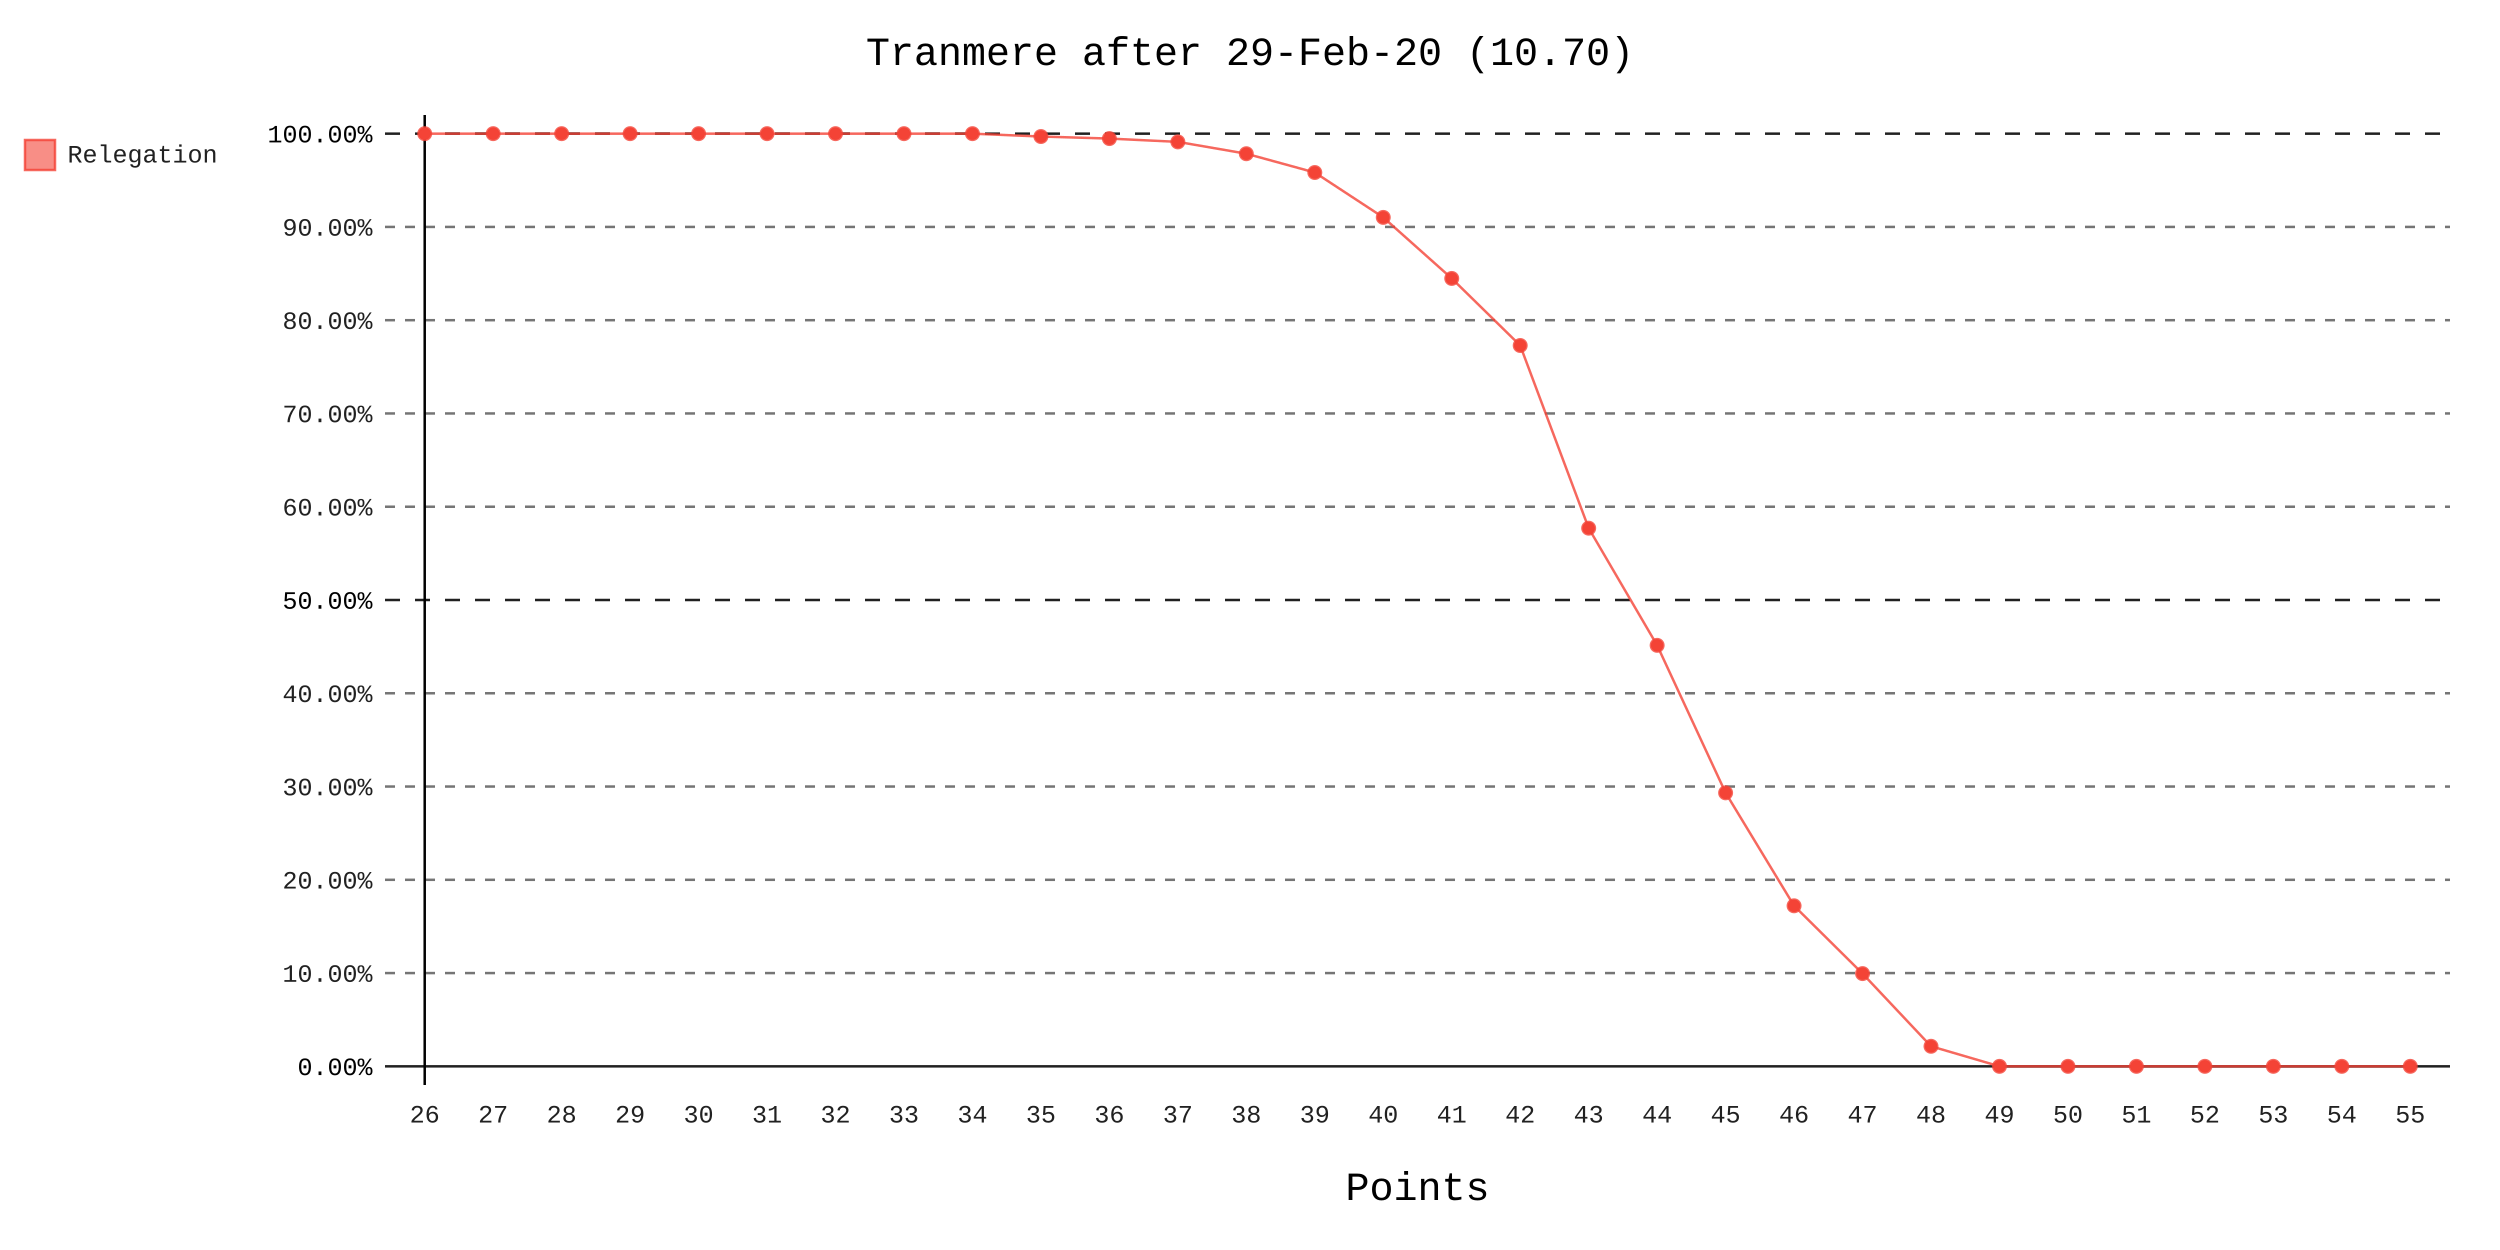
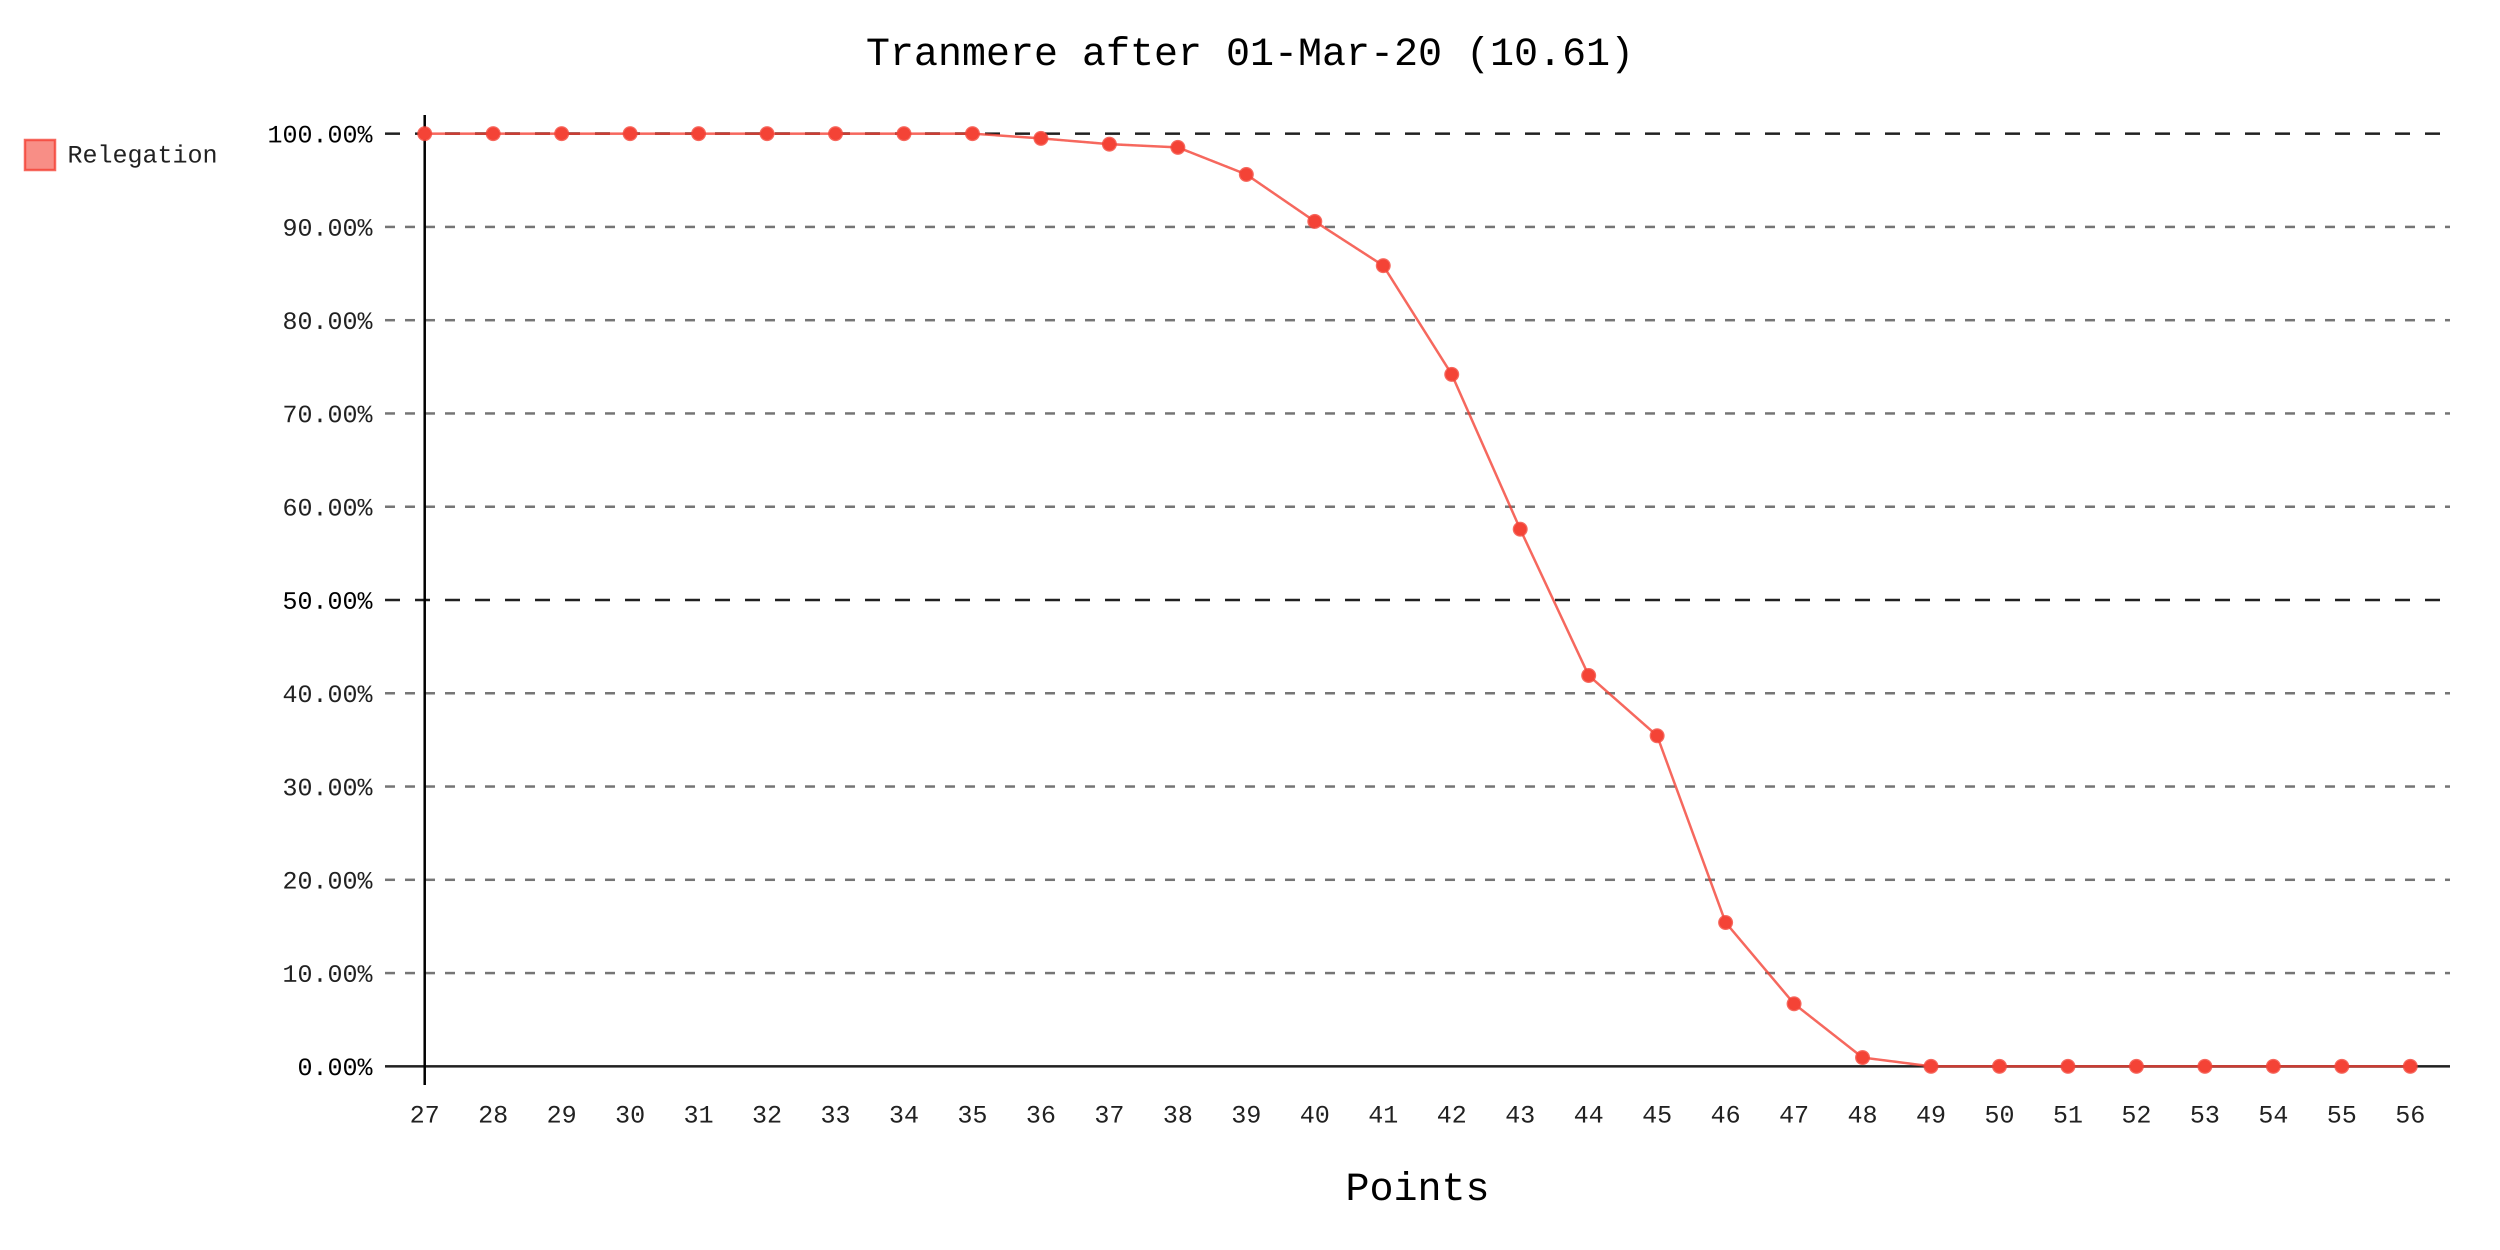
- <svg xmlns="http://www.w3.org/2000/svg" class="pygal-chart" id="chart-8b9af54c-d305-479f-b77d-86a6b75e04c4" viewBox="0 0 1000 500">
+ <svg xmlns="http://www.w3.org/2000/svg" class="pygal-chart" id="chart-72447090-1658-4fd3-bc34-6d4ba7e188d8" viewBox="0 0 1000 500">
  <defs>
-     <style type="text/css">#chart-8b9af54c-d305-479f-b77d-86a6b75e04c4{-webkit-user-select:none;-webkit-font-smoothing:antialiased;font-family:Consolas,"Liberation Mono",Menlo,Courier,monospace}#chart-8b9af54c-d305-479f-b77d-86a6b75e04c4 .title{font-family:Consolas,"Liberation Mono",Menlo,Courier,monospace;font-size:16px}#chart-8b9af54c-d305-479f-b77d-86a6b75e04c4 .legends .legend text{font-family:Consolas,"Liberation Mono",Menlo,Courier,monospace;font-size:10px}#chart-8b9af54c-d305-479f-b77d-86a6b75e04c4 .axis text{font-family:Consolas,"Liberation Mono",Menlo,Courier,monospace;font-size:10px}#chart-8b9af54c-d305-479f-b77d-86a6b75e04c4 .axis text.major{font-family:Consolas,"Liberation Mono",Menlo,Courier,monospace;font-size:10px}#chart-8b9af54c-d305-479f-b77d-86a6b75e04c4 .text-overlay text.value{font-family:Consolas,"Liberation Mono",Menlo,Courier,monospace;font-size:16px}#chart-8b9af54c-d305-479f-b77d-86a6b75e04c4 .text-overlay text.label{font-family:Consolas,"Liberation Mono",Menlo,Courier,monospace;font-size:10px}#chart-8b9af54c-d305-479f-b77d-86a6b75e04c4 .tooltip{font-family:Consolas,"Liberation Mono",Menlo,Courier,monospace;font-size:14px}#chart-8b9af54c-d305-479f-b77d-86a6b75e04c4 text.no_data{font-family:Consolas,"Liberation Mono",Menlo,Courier,monospace;font-size:64px}
- #chart-8b9af54c-d305-479f-b77d-86a6b75e04c4{background-color:transparent}#chart-8b9af54c-d305-479f-b77d-86a6b75e04c4 path,#chart-8b9af54c-d305-479f-b77d-86a6b75e04c4 line,#chart-8b9af54c-d305-479f-b77d-86a6b75e04c4 rect,#chart-8b9af54c-d305-479f-b77d-86a6b75e04c4 circle{-webkit-transition:400ms ease-in;-moz-transition:400ms ease-in;transition:400ms ease-in}#chart-8b9af54c-d305-479f-b77d-86a6b75e04c4 .graph &gt; .background{fill:transparent}#chart-8b9af54c-d305-479f-b77d-86a6b75e04c4 .plot &gt; .background{fill:transparent}#chart-8b9af54c-d305-479f-b77d-86a6b75e04c4 .graph{fill:rgba(0,0,0,.87)}#chart-8b9af54c-d305-479f-b77d-86a6b75e04c4 text.no_data{fill:rgba(0,0,0,1)}#chart-8b9af54c-d305-479f-b77d-86a6b75e04c4 .title{fill:rgba(0,0,0,1)}#chart-8b9af54c-d305-479f-b77d-86a6b75e04c4 .legends .legend text{fill:rgba(0,0,0,.87)}#chart-8b9af54c-d305-479f-b77d-86a6b75e04c4 .legends .legend:hover text{fill:rgba(0,0,0,1)}#chart-8b9af54c-d305-479f-b77d-86a6b75e04c4 .axis .line{stroke:rgba(0,0,0,1)}#chart-8b9af54c-d305-479f-b77d-86a6b75e04c4 .axis .guide.line{stroke:rgba(0,0,0,.54)}#chart-8b9af54c-d305-479f-b77d-86a6b75e04c4 .axis .major.line{stroke:rgba(0,0,0,.87)}#chart-8b9af54c-d305-479f-b77d-86a6b75e04c4 .axis text.major{fill:rgba(0,0,0,1)}#chart-8b9af54c-d305-479f-b77d-86a6b75e04c4 .axis.y .guides:hover .guide.line,#chart-8b9af54c-d305-479f-b77d-86a6b75e04c4 .line-graph .axis.x .guides:hover .guide.line,#chart-8b9af54c-d305-479f-b77d-86a6b75e04c4 .stackedline-graph .axis.x .guides:hover .guide.line,#chart-8b9af54c-d305-479f-b77d-86a6b75e04c4 .xy-graph .axis.x .guides:hover .guide.line{stroke:rgba(0,0,0,1)}#chart-8b9af54c-d305-479f-b77d-86a6b75e04c4 .axis .guides:hover text{fill:rgba(0,0,0,1)}#chart-8b9af54c-d305-479f-b77d-86a6b75e04c4 .reactive{fill-opacity:.6;stroke-opacity:.8}#chart-8b9af54c-d305-479f-b77d-86a6b75e04c4 .ci{stroke:rgba(0,0,0,.87)}#chart-8b9af54c-d305-479f-b77d-86a6b75e04c4 .reactive.active,#chart-8b9af54c-d305-479f-b77d-86a6b75e04c4 .active .reactive{fill-opacity:.9;stroke-opacity:.9;stroke-width:4}#chart-8b9af54c-d305-479f-b77d-86a6b75e04c4 .ci .reactive.active{stroke-width:1.5}#chart-8b9af54c-d305-479f-b77d-86a6b75e04c4 .series text{fill:rgba(0,0,0,1)}#chart-8b9af54c-d305-479f-b77d-86a6b75e04c4 .tooltip rect{fill:transparent;stroke:rgba(0,0,0,1);-webkit-transition:opacity 400ms ease-in;-moz-transition:opacity 400ms ease-in;transition:opacity 400ms ease-in}#chart-8b9af54c-d305-479f-b77d-86a6b75e04c4 .tooltip .label{fill:rgba(0,0,0,.87)}#chart-8b9af54c-d305-479f-b77d-86a6b75e04c4 .tooltip .label{fill:rgba(0,0,0,.87)}#chart-8b9af54c-d305-479f-b77d-86a6b75e04c4 .tooltip .legend{font-size:.8em;fill:rgba(0,0,0,.54)}#chart-8b9af54c-d305-479f-b77d-86a6b75e04c4 .tooltip .x_label{font-size:.6em;fill:rgba(0,0,0,1)}#chart-8b9af54c-d305-479f-b77d-86a6b75e04c4 .tooltip .xlink{font-size:.5em;text-decoration:underline}#chart-8b9af54c-d305-479f-b77d-86a6b75e04c4 .tooltip .value{font-size:1.5em}#chart-8b9af54c-d305-479f-b77d-86a6b75e04c4 .bound{font-size:.5em}#chart-8b9af54c-d305-479f-b77d-86a6b75e04c4 .max-value{font-size:.75em;fill:rgba(0,0,0,.54)}#chart-8b9af54c-d305-479f-b77d-86a6b75e04c4 .map-element{fill:transparent;stroke:rgba(0,0,0,.54) !important}#chart-8b9af54c-d305-479f-b77d-86a6b75e04c4 .map-element .reactive{fill-opacity:inherit;stroke-opacity:inherit}#chart-8b9af54c-d305-479f-b77d-86a6b75e04c4 .color-0,#chart-8b9af54c-d305-479f-b77d-86a6b75e04c4 .color-0 a:visited{stroke:#F44336;fill:#F44336}#chart-8b9af54c-d305-479f-b77d-86a6b75e04c4 .text-overlay .color-0 text{fill:black}
- #chart-8b9af54c-d305-479f-b77d-86a6b75e04c4 text.no_data{text-anchor:middle}#chart-8b9af54c-d305-479f-b77d-86a6b75e04c4 .guide.line{fill:none}#chart-8b9af54c-d305-479f-b77d-86a6b75e04c4 .centered{text-anchor:middle}#chart-8b9af54c-d305-479f-b77d-86a6b75e04c4 .title{text-anchor:middle}#chart-8b9af54c-d305-479f-b77d-86a6b75e04c4 .legends .legend text{fill-opacity:1}#chart-8b9af54c-d305-479f-b77d-86a6b75e04c4 .axis.x text{text-anchor:middle}#chart-8b9af54c-d305-479f-b77d-86a6b75e04c4 .axis.x:not(.web) text[transform]{text-anchor:start}#chart-8b9af54c-d305-479f-b77d-86a6b75e04c4 .axis.x:not(.web) text[transform].backwards{text-anchor:end}#chart-8b9af54c-d305-479f-b77d-86a6b75e04c4 .axis.y text{text-anchor:end}#chart-8b9af54c-d305-479f-b77d-86a6b75e04c4 .axis.y text[transform].backwards{text-anchor:start}#chart-8b9af54c-d305-479f-b77d-86a6b75e04c4 .axis.y2 text{text-anchor:start}#chart-8b9af54c-d305-479f-b77d-86a6b75e04c4 .axis.y2 text[transform].backwards{text-anchor:end}#chart-8b9af54c-d305-479f-b77d-86a6b75e04c4 .axis .guide.line{stroke-dasharray:4,4}#chart-8b9af54c-d305-479f-b77d-86a6b75e04c4 .axis .major.guide.line{stroke-dasharray:6,6}#chart-8b9af54c-d305-479f-b77d-86a6b75e04c4 .horizontal .axis.y .guide.line,#chart-8b9af54c-d305-479f-b77d-86a6b75e04c4 .horizontal .axis.y2 .guide.line,#chart-8b9af54c-d305-479f-b77d-86a6b75e04c4 .vertical .axis.x .guide.line{opacity:0}#chart-8b9af54c-d305-479f-b77d-86a6b75e04c4 .horizontal .axis.always_show .guide.line,#chart-8b9af54c-d305-479f-b77d-86a6b75e04c4 .vertical .axis.always_show .guide.line{opacity:1 !important}#chart-8b9af54c-d305-479f-b77d-86a6b75e04c4 .axis.y .guides:hover .guide.line,#chart-8b9af54c-d305-479f-b77d-86a6b75e04c4 .axis.y2 .guides:hover .guide.line,#chart-8b9af54c-d305-479f-b77d-86a6b75e04c4 .axis.x .guides:hover .guide.line{opacity:1}#chart-8b9af54c-d305-479f-b77d-86a6b75e04c4 .axis .guides:hover text{opacity:1}#chart-8b9af54c-d305-479f-b77d-86a6b75e04c4 .nofill{fill:none}#chart-8b9af54c-d305-479f-b77d-86a6b75e04c4 .subtle-fill{fill-opacity:.2}#chart-8b9af54c-d305-479f-b77d-86a6b75e04c4 .dot{stroke-width:1px;fill-opacity:1}#chart-8b9af54c-d305-479f-b77d-86a6b75e04c4 .dot.active{stroke-width:5px}#chart-8b9af54c-d305-479f-b77d-86a6b75e04c4 .dot.negative{fill:transparent}#chart-8b9af54c-d305-479f-b77d-86a6b75e04c4 text,#chart-8b9af54c-d305-479f-b77d-86a6b75e04c4 tspan{stroke:none !important}#chart-8b9af54c-d305-479f-b77d-86a6b75e04c4 .series text.active{opacity:1}#chart-8b9af54c-d305-479f-b77d-86a6b75e04c4 .tooltip rect{fill-opacity:.95;stroke-width:.5}#chart-8b9af54c-d305-479f-b77d-86a6b75e04c4 .tooltip text{fill-opacity:1}#chart-8b9af54c-d305-479f-b77d-86a6b75e04c4 .showable{visibility:hidden}#chart-8b9af54c-d305-479f-b77d-86a6b75e04c4 .showable.shown{visibility:visible}#chart-8b9af54c-d305-479f-b77d-86a6b75e04c4 .gauge-background{fill:rgba(229,229,229,1);stroke:none}#chart-8b9af54c-d305-479f-b77d-86a6b75e04c4 .bg-lines{stroke:transparent;stroke-width:2px}</style>
+     <style type="text/css">#chart-72447090-1658-4fd3-bc34-6d4ba7e188d8{-webkit-user-select:none;-webkit-font-smoothing:antialiased;font-family:Consolas,"Liberation Mono",Menlo,Courier,monospace}#chart-72447090-1658-4fd3-bc34-6d4ba7e188d8 .title{font-family:Consolas,"Liberation Mono",Menlo,Courier,monospace;font-size:16px}#chart-72447090-1658-4fd3-bc34-6d4ba7e188d8 .legends .legend text{font-family:Consolas,"Liberation Mono",Menlo,Courier,monospace;font-size:10px}#chart-72447090-1658-4fd3-bc34-6d4ba7e188d8 .axis text{font-family:Consolas,"Liberation Mono",Menlo,Courier,monospace;font-size:10px}#chart-72447090-1658-4fd3-bc34-6d4ba7e188d8 .axis text.major{font-family:Consolas,"Liberation Mono",Menlo,Courier,monospace;font-size:10px}#chart-72447090-1658-4fd3-bc34-6d4ba7e188d8 .text-overlay text.value{font-family:Consolas,"Liberation Mono",Menlo,Courier,monospace;font-size:16px}#chart-72447090-1658-4fd3-bc34-6d4ba7e188d8 .text-overlay text.label{font-family:Consolas,"Liberation Mono",Menlo,Courier,monospace;font-size:10px}#chart-72447090-1658-4fd3-bc34-6d4ba7e188d8 .tooltip{font-family:Consolas,"Liberation Mono",Menlo,Courier,monospace;font-size:14px}#chart-72447090-1658-4fd3-bc34-6d4ba7e188d8 text.no_data{font-family:Consolas,"Liberation Mono",Menlo,Courier,monospace;font-size:64px}
+ #chart-72447090-1658-4fd3-bc34-6d4ba7e188d8{background-color:transparent}#chart-72447090-1658-4fd3-bc34-6d4ba7e188d8 path,#chart-72447090-1658-4fd3-bc34-6d4ba7e188d8 line,#chart-72447090-1658-4fd3-bc34-6d4ba7e188d8 rect,#chart-72447090-1658-4fd3-bc34-6d4ba7e188d8 circle{-webkit-transition:400ms ease-in;-moz-transition:400ms ease-in;transition:400ms ease-in}#chart-72447090-1658-4fd3-bc34-6d4ba7e188d8 .graph &gt; .background{fill:transparent}#chart-72447090-1658-4fd3-bc34-6d4ba7e188d8 .plot &gt; .background{fill:transparent}#chart-72447090-1658-4fd3-bc34-6d4ba7e188d8 .graph{fill:rgba(0,0,0,.87)}#chart-72447090-1658-4fd3-bc34-6d4ba7e188d8 text.no_data{fill:rgba(0,0,0,1)}#chart-72447090-1658-4fd3-bc34-6d4ba7e188d8 .title{fill:rgba(0,0,0,1)}#chart-72447090-1658-4fd3-bc34-6d4ba7e188d8 .legends .legend text{fill:rgba(0,0,0,.87)}#chart-72447090-1658-4fd3-bc34-6d4ba7e188d8 .legends .legend:hover text{fill:rgba(0,0,0,1)}#chart-72447090-1658-4fd3-bc34-6d4ba7e188d8 .axis .line{stroke:rgba(0,0,0,1)}#chart-72447090-1658-4fd3-bc34-6d4ba7e188d8 .axis .guide.line{stroke:rgba(0,0,0,.54)}#chart-72447090-1658-4fd3-bc34-6d4ba7e188d8 .axis .major.line{stroke:rgba(0,0,0,.87)}#chart-72447090-1658-4fd3-bc34-6d4ba7e188d8 .axis text.major{fill:rgba(0,0,0,1)}#chart-72447090-1658-4fd3-bc34-6d4ba7e188d8 .axis.y .guides:hover .guide.line,#chart-72447090-1658-4fd3-bc34-6d4ba7e188d8 .line-graph .axis.x .guides:hover .guide.line,#chart-72447090-1658-4fd3-bc34-6d4ba7e188d8 .stackedline-graph .axis.x .guides:hover .guide.line,#chart-72447090-1658-4fd3-bc34-6d4ba7e188d8 .xy-graph .axis.x .guides:hover .guide.line{stroke:rgba(0,0,0,1)}#chart-72447090-1658-4fd3-bc34-6d4ba7e188d8 .axis .guides:hover text{fill:rgba(0,0,0,1)}#chart-72447090-1658-4fd3-bc34-6d4ba7e188d8 .reactive{fill-opacity:.6;stroke-opacity:.8}#chart-72447090-1658-4fd3-bc34-6d4ba7e188d8 .ci{stroke:rgba(0,0,0,.87)}#chart-72447090-1658-4fd3-bc34-6d4ba7e188d8 .reactive.active,#chart-72447090-1658-4fd3-bc34-6d4ba7e188d8 .active .reactive{fill-opacity:.9;stroke-opacity:.9;stroke-width:4}#chart-72447090-1658-4fd3-bc34-6d4ba7e188d8 .ci .reactive.active{stroke-width:1.5}#chart-72447090-1658-4fd3-bc34-6d4ba7e188d8 .series text{fill:rgba(0,0,0,1)}#chart-72447090-1658-4fd3-bc34-6d4ba7e188d8 .tooltip rect{fill:transparent;stroke:rgba(0,0,0,1);-webkit-transition:opacity 400ms ease-in;-moz-transition:opacity 400ms ease-in;transition:opacity 400ms ease-in}#chart-72447090-1658-4fd3-bc34-6d4ba7e188d8 .tooltip .label{fill:rgba(0,0,0,.87)}#chart-72447090-1658-4fd3-bc34-6d4ba7e188d8 .tooltip .label{fill:rgba(0,0,0,.87)}#chart-72447090-1658-4fd3-bc34-6d4ba7e188d8 .tooltip .legend{font-size:.8em;fill:rgba(0,0,0,.54)}#chart-72447090-1658-4fd3-bc34-6d4ba7e188d8 .tooltip .x_label{font-size:.6em;fill:rgba(0,0,0,1)}#chart-72447090-1658-4fd3-bc34-6d4ba7e188d8 .tooltip .xlink{font-size:.5em;text-decoration:underline}#chart-72447090-1658-4fd3-bc34-6d4ba7e188d8 .tooltip .value{font-size:1.5em}#chart-72447090-1658-4fd3-bc34-6d4ba7e188d8 .bound{font-size:.5em}#chart-72447090-1658-4fd3-bc34-6d4ba7e188d8 .max-value{font-size:.75em;fill:rgba(0,0,0,.54)}#chart-72447090-1658-4fd3-bc34-6d4ba7e188d8 .map-element{fill:transparent;stroke:rgba(0,0,0,.54) !important}#chart-72447090-1658-4fd3-bc34-6d4ba7e188d8 .map-element .reactive{fill-opacity:inherit;stroke-opacity:inherit}#chart-72447090-1658-4fd3-bc34-6d4ba7e188d8 .color-0,#chart-72447090-1658-4fd3-bc34-6d4ba7e188d8 .color-0 a:visited{stroke:#F44336;fill:#F44336}#chart-72447090-1658-4fd3-bc34-6d4ba7e188d8 .text-overlay .color-0 text{fill:black}
+ #chart-72447090-1658-4fd3-bc34-6d4ba7e188d8 text.no_data{text-anchor:middle}#chart-72447090-1658-4fd3-bc34-6d4ba7e188d8 .guide.line{fill:none}#chart-72447090-1658-4fd3-bc34-6d4ba7e188d8 .centered{text-anchor:middle}#chart-72447090-1658-4fd3-bc34-6d4ba7e188d8 .title{text-anchor:middle}#chart-72447090-1658-4fd3-bc34-6d4ba7e188d8 .legends .legend text{fill-opacity:1}#chart-72447090-1658-4fd3-bc34-6d4ba7e188d8 .axis.x text{text-anchor:middle}#chart-72447090-1658-4fd3-bc34-6d4ba7e188d8 .axis.x:not(.web) text[transform]{text-anchor:start}#chart-72447090-1658-4fd3-bc34-6d4ba7e188d8 .axis.x:not(.web) text[transform].backwards{text-anchor:end}#chart-72447090-1658-4fd3-bc34-6d4ba7e188d8 .axis.y text{text-anchor:end}#chart-72447090-1658-4fd3-bc34-6d4ba7e188d8 .axis.y text[transform].backwards{text-anchor:start}#chart-72447090-1658-4fd3-bc34-6d4ba7e188d8 .axis.y2 text{text-anchor:start}#chart-72447090-1658-4fd3-bc34-6d4ba7e188d8 .axis.y2 text[transform].backwards{text-anchor:end}#chart-72447090-1658-4fd3-bc34-6d4ba7e188d8 .axis .guide.line{stroke-dasharray:4,4}#chart-72447090-1658-4fd3-bc34-6d4ba7e188d8 .axis .major.guide.line{stroke-dasharray:6,6}#chart-72447090-1658-4fd3-bc34-6d4ba7e188d8 .horizontal .axis.y .guide.line,#chart-72447090-1658-4fd3-bc34-6d4ba7e188d8 .horizontal .axis.y2 .guide.line,#chart-72447090-1658-4fd3-bc34-6d4ba7e188d8 .vertical .axis.x .guide.line{opacity:0}#chart-72447090-1658-4fd3-bc34-6d4ba7e188d8 .horizontal .axis.always_show .guide.line,#chart-72447090-1658-4fd3-bc34-6d4ba7e188d8 .vertical .axis.always_show .guide.line{opacity:1 !important}#chart-72447090-1658-4fd3-bc34-6d4ba7e188d8 .axis.y .guides:hover .guide.line,#chart-72447090-1658-4fd3-bc34-6d4ba7e188d8 .axis.y2 .guides:hover .guide.line,#chart-72447090-1658-4fd3-bc34-6d4ba7e188d8 .axis.x .guides:hover .guide.line{opacity:1}#chart-72447090-1658-4fd3-bc34-6d4ba7e188d8 .axis .guides:hover text{opacity:1}#chart-72447090-1658-4fd3-bc34-6d4ba7e188d8 .nofill{fill:none}#chart-72447090-1658-4fd3-bc34-6d4ba7e188d8 .subtle-fill{fill-opacity:.2}#chart-72447090-1658-4fd3-bc34-6d4ba7e188d8 .dot{stroke-width:1px;fill-opacity:1}#chart-72447090-1658-4fd3-bc34-6d4ba7e188d8 .dot.active{stroke-width:5px}#chart-72447090-1658-4fd3-bc34-6d4ba7e188d8 .dot.negative{fill:transparent}#chart-72447090-1658-4fd3-bc34-6d4ba7e188d8 text,#chart-72447090-1658-4fd3-bc34-6d4ba7e188d8 tspan{stroke:none !important}#chart-72447090-1658-4fd3-bc34-6d4ba7e188d8 .series text.active{opacity:1}#chart-72447090-1658-4fd3-bc34-6d4ba7e188d8 .tooltip rect{fill-opacity:.95;stroke-width:.5}#chart-72447090-1658-4fd3-bc34-6d4ba7e188d8 .tooltip text{fill-opacity:1}#chart-72447090-1658-4fd3-bc34-6d4ba7e188d8 .showable{visibility:hidden}#chart-72447090-1658-4fd3-bc34-6d4ba7e188d8 .showable.shown{visibility:visible}#chart-72447090-1658-4fd3-bc34-6d4ba7e188d8 .gauge-background{fill:rgba(229,229,229,1);stroke:none}#chart-72447090-1658-4fd3-bc34-6d4ba7e188d8 .bg-lines{stroke:transparent;stroke-width:2px}</style>
  </defs>
  <g class="graph line-graph vertical">
    <rect class="background" height="500" width="1000" x="0" y="0" />
    <g class="plot" transform="translate(154, 46)">
      <rect class="background" height="388" width="826.0" x="0" y="0" />
      <g class="axis y always_show">
        <g class="guides">
          <path class="major line" d="M0 380.538 h826" />
          <text class="major" x="-5" y="384.038">0.00%</text>
        </g>
        <g class="guides">
          <path class="guide line" d="M0 343.231 h826" />
          <text class="" x="-5" y="346.731">10.00%</text>
        </g>
        <g class="guides">
          <path class="guide line" d="M0 305.923 h826" />
          <text class="" x="-5" y="309.423">20.00%</text>
        </g>
        <g class="guides">
          <path class="guide line" d="M0 268.615 h826" />
          <text class="" x="-5" y="272.115">30.00%</text>
        </g>
        <g class="guides">
          <path class="guide line" d="M0 231.308 h826" />
          <text class="" x="-5" y="234.808">40.00%</text>
        </g>
        <g class="guides">
          <path class="major guide line" d="M0 194 h826" />
          <text class="major" x="-5" y="197.5">50.00%</text>
        </g>
        <g class="guides">
          <path class="guide line" d="M0 156.692 h826" />
          <text class="" x="-5" y="160.192">60.00%</text>
        </g>
        <g class="guides">
          <path class="guide line" d="M0 119.385 h826" />
          <text class="" x="-5" y="122.885">70.00%</text>
        </g>
        <g class="guides">
          <path class="guide line" d="M0 82.077 h826" />
          <text class="" x="-5" y="85.577">80.00%</text>
        </g>
        <g class="guides">
          <path class="guide line" d="M0 44.769 h826" />
          <text class="" x="-5" y="48.269">90.00%</text>
        </g>
        <g class="guides">
          <path class="major guide line" d="M0 7.462 h826" />
          <text class="major" x="-5" y="10.962">100.00%</text>
        </g>
      </g>
      <g class="axis x">
        <g class="guides">
          <path class="line" d="M15.885 0 v388" />
-           <text class="" x="15.885" y="403.0">26</text>
+           <text class="" x="15.885" y="403.0">27</text>
        </g>
        <g class="guides">
          <path class="guide line" d="M43.272 0 v388" />
-           <text class="" x="43.272" y="403.0">27</text>
+           <text class="" x="43.272" y="403.0">28</text>
        </g>
        <g class="guides">
          <path class="guide line" d="M70.659 0 v388" />
-           <text class="" x="70.659" y="403.0">28</text>
+           <text class="" x="70.659" y="403.0">29</text>
        </g>
        <g class="guides">
          <path class="guide line" d="M98.046 0 v388" />
-           <text class="" x="98.046" y="403.0">29</text>
+           <text class="" x="98.046" y="403.0">30</text>
        </g>
        <g class="guides">
          <path class="guide line" d="M125.434 0 v388" />
-           <text class="" x="125.434" y="403.0">30</text>
+           <text class="" x="125.434" y="403.0">31</text>
        </g>
        <g class="guides">
          <path class="guide line" d="M152.821 0 v388" />
-           <text class="" x="152.821" y="403.0">31</text>
+           <text class="" x="152.821" y="403.0">32</text>
        </g>
        <g class="guides">
          <path class="guide line" d="M180.208 0 v388" />
-           <text class="" x="180.208" y="403.0">32</text>
+           <text class="" x="180.208" y="403.0">33</text>
        </g>
        <g class="guides">
          <path class="guide line" d="M207.595 0 v388" />
-           <text class="" x="207.595" y="403.0">33</text>
+           <text class="" x="207.595" y="403.0">34</text>
        </g>
        <g class="guides">
          <path class="guide line" d="M234.983 0 v388" />
-           <text class="" x="234.983" y="403.0">34</text>
+           <text class="" x="234.983" y="403.0">35</text>
        </g>
        <g class="guides">
          <path class="guide line" d="M262.37 0 v388" />
-           <text class="" x="262.37" y="403.0">35</text>
+           <text class="" x="262.37" y="403.0">36</text>
        </g>
        <g class="guides">
          <path class="guide line" d="M289.757 0 v388" />
-           <text class="" x="289.757" y="403.0">36</text>
+           <text class="" x="289.757" y="403.0">37</text>
        </g>
        <g class="guides">
          <path class="guide line" d="M317.145 0 v388" />
-           <text class="" x="317.145" y="403.0">37</text>
+           <text class="" x="317.145" y="403.0">38</text>
        </g>
        <g class="guides">
          <path class="guide line" d="M344.532 0 v388" />
-           <text class="" x="344.532" y="403.0">38</text>
+           <text class="" x="344.532" y="403.0">39</text>
        </g>
        <g class="guides">
          <path class="guide line" d="M371.919 0 v388" />
-           <text class="" x="371.919" y="403.0">39</text>
+           <text class="" x="371.919" y="403.0">40</text>
        </g>
        <g class="guides">
          <path class="guide line" d="M399.306 0 v388" />
-           <text class="" x="399.306" y="403.0">40</text>
+           <text class="" x="399.306" y="403.0">41</text>
        </g>
        <g class="guides">
          <path class="guide line" d="M426.694 0 v388" />
-           <text class="" x="426.694" y="403.0">41</text>
+           <text class="" x="426.694" y="403.0">42</text>
        </g>
        <g class="guides">
          <path class="guide line" d="M454.081 0 v388" />
-           <text class="" x="454.081" y="403.0">42</text>
+           <text class="" x="454.081" y="403.0">43</text>
        </g>
        <g class="guides">
          <path class="guide line" d="M481.468 0 v388" />
-           <text class="" x="481.468" y="403.0">43</text>
+           <text class="" x="481.468" y="403.0">44</text>
        </g>
        <g class="guides">
          <path class="guide line" d="M508.855 0 v388" />
-           <text class="" x="508.855" y="403.0">44</text>
+           <text class="" x="508.855" y="403.0">45</text>
        </g>
        <g class="guides">
          <path class="guide line" d="M536.243 0 v388" />
-           <text class="" x="536.243" y="403.0">45</text>
+           <text class="" x="536.243" y="403.0">46</text>
        </g>
        <g class="guides">
          <path class="guide line" d="M563.63 0 v388" />
-           <text class="" x="563.63" y="403.0">46</text>
+           <text class="" x="563.63" y="403.0">47</text>
        </g>
        <g class="guides">
          <path class="guide line" d="M591.017 0 v388" />
-           <text class="" x="591.017" y="403.0">47</text>
+           <text class="" x="591.017" y="403.0">48</text>
        </g>
        <g class="guides">
          <path class="guide line" d="M618.405 0 v388" />
-           <text class="" x="618.405" y="403.0">48</text>
+           <text class="" x="618.405" y="403.0">49</text>
        </g>
        <g class="guides">
          <path class="guide line" d="M645.792 0 v388" />
-           <text class="" x="645.792" y="403.0">49</text>
+           <text class="" x="645.792" y="403.0">50</text>
        </g>
        <g class="guides">
          <path class="guide line" d="M673.179 0 v388" />
-           <text class="" x="673.179" y="403.0">50</text>
+           <text class="" x="673.179" y="403.0">51</text>
        </g>
        <g class="guides">
          <path class="guide line" d="M700.566 0 v388" />
-           <text class="" x="700.566" y="403.0">51</text>
+           <text class="" x="700.566" y="403.0">52</text>
        </g>
        <g class="guides">
          <path class="guide line" d="M727.954 0 v388" />
-           <text class="" x="727.954" y="403.0">52</text>
+           <text class="" x="727.954" y="403.0">53</text>
        </g>
        <g class="guides">
          <path class="guide line" d="M755.341 0 v388" />
-           <text class="" x="755.341" y="403.0">53</text>
+           <text class="" x="755.341" y="403.0">54</text>
        </g>
        <g class="guides">
          <path class="guide line" d="M782.728 0 v388" />
-           <text class="" x="782.728" y="403.0">54</text>
+           <text class="" x="782.728" y="403.0">55</text>
        </g>
        <g class="guides">
          <path class="guide line" d="M810.115 0 v388" />
-           <text class="" x="810.115" y="403.0">55</text>
+           <text class="" x="810.115" y="403.0">56</text>
        </g>
      </g>
      <g class="series serie-0 color-0">
-         <path class="line reactive nofill" d="M15.885 7.462 L43.272 7.462 70.659 7.462 98.046 7.462 125.434 7.462 152.821 7.462 180.208 7.462 207.595 7.462 234.983 7.462 262.37 8.613 289.757 9.425 317.145 10.756 344.532 15.489 371.919 23.006 399.306 40.959 426.694 65.378 454.081 92.198 481.468 165.274 508.855 212.136 536.243 271.132 563.63 316.32 591.017 343.437 618.405 372.515 645.792 380.538 673.179 380.538 700.566 380.538 727.954 380.538 755.341 380.538 782.728 380.538 810.115 380.538" />
+         <path class="line reactive nofill" d="M15.885 7.462 L43.272 7.462 70.659 7.462 98.046 7.462 125.434 7.462 152.821 7.462 180.208 7.462 207.595 7.462 234.983 7.462 262.37 9.355 289.757 11.668 317.145 12.954 344.532 23.776 371.919 42.57 399.306 60.265 426.694 103.757 454.081 165.677 481.468 224.194 508.855 248.309 536.243 323.008 563.63 355.515 591.017 377.019 618.405 380.538 645.792 380.538 673.179 380.538 700.566 380.538 727.954 380.538 755.341 380.538 782.728 380.538 810.115 380.538" />
      </g>
    </g>
    <g class="titles">
-       <text class="title plot_title" x="500.0" y="26">Tranmere after 29-Feb-20 (10.70)</text>
+       <text class="title plot_title" x="500.0" y="26">Tranmere after 01-Mar-20 (10.61)</text>
      <text class="title" x="567.0" y="480">Points</text>
    </g>
    <g class="plot overlay" transform="translate(154, 46)">
      <g class="series serie-0 color-0">
        <g class="dots">
          <circle class="dot reactive tooltip-trigger" cx="15.885" cy="7.462" r="2.5" />
        </g>
        <g class="dots">
          <circle class="dot reactive tooltip-trigger" cx="43.272" cy="7.462" r="2.5" />
        </g>
        <g class="dots">
          <circle class="dot reactive tooltip-trigger" cx="70.659" cy="7.462" r="2.5" />
        </g>
        <g class="dots">
          <circle class="dot reactive tooltip-trigger" cx="98.046" cy="7.462" r="2.5" />
        </g>
        <g class="dots">
          <circle class="dot reactive tooltip-trigger" cx="125.434" cy="7.462" r="2.5" />
        </g>
        <g class="dots">
          <circle class="dot reactive tooltip-trigger" cx="152.821" cy="7.462" r="2.5" />
        </g>
        <g class="dots">
          <circle class="dot reactive tooltip-trigger" cx="180.208" cy="7.462" r="2.5" />
        </g>
        <g class="dots">
          <circle class="dot reactive tooltip-trigger" cx="207.595" cy="7.462" r="2.5" />
        </g>
        <g class="dots">
          <circle class="dot reactive tooltip-trigger" cx="234.983" cy="7.462" r="2.5" />
        </g>
        <g class="dots">
-           <circle class="dot reactive tooltip-trigger" cx="262.37" cy="8.613" r="2.5" />
-         </g>
-         <g class="dots">
-           <circle class="dot reactive tooltip-trigger" cx="289.757" cy="9.425" r="2.5" />
-         </g>
-         <g class="dots">
-           <circle class="dot reactive tooltip-trigger" cx="317.145" cy="10.756" r="2.5" />
-         </g>
-         <g class="dots">
-           <circle class="dot reactive tooltip-trigger" cx="344.532" cy="15.489" r="2.5" />
-         </g>
-         <g class="dots">
-           <circle class="dot reactive tooltip-trigger" cx="371.919" cy="23.006" r="2.5" />
-         </g>
-         <g class="dots">
-           <circle class="dot reactive tooltip-trigger" cx="399.306" cy="40.959" r="2.5" />
-         </g>
-         <g class="dots">
-           <circle class="dot reactive tooltip-trigger" cx="426.694" cy="65.378" r="2.5" />
-         </g>
-         <g class="dots">
-           <circle class="dot reactive tooltip-trigger" cx="454.081" cy="92.198" r="2.5" />
-         </g>
-         <g class="dots">
-           <circle class="dot reactive tooltip-trigger" cx="481.468" cy="165.274" r="2.5" />
-         </g>
-         <g class="dots">
-           <circle class="dot reactive tooltip-trigger" cx="508.855" cy="212.136" r="2.5" />
-         </g>
-         <g class="dots">
-           <circle class="dot reactive tooltip-trigger" cx="536.243" cy="271.132" r="2.5" />
-         </g>
-         <g class="dots">
-           <circle class="dot reactive tooltip-trigger" cx="563.63" cy="316.32" r="2.5" />
-         </g>
-         <g class="dots">
-           <circle class="dot reactive tooltip-trigger" cx="591.017" cy="343.437" r="2.5" />
-         </g>
-         <g class="dots">
-           <circle class="dot reactive tooltip-trigger" cx="618.405" cy="372.515" r="2.5" />
+           <circle class="dot reactive tooltip-trigger" cx="262.37" cy="9.355" r="2.5" />
+         </g>
+         <g class="dots">
+           <circle class="dot reactive tooltip-trigger" cx="289.757" cy="11.668" r="2.5" />
+         </g>
+         <g class="dots">
+           <circle class="dot reactive tooltip-trigger" cx="317.145" cy="12.954" r="2.5" />
+         </g>
+         <g class="dots">
+           <circle class="dot reactive tooltip-trigger" cx="344.532" cy="23.776" r="2.5" />
+         </g>
+         <g class="dots">
+           <circle class="dot reactive tooltip-trigger" cx="371.919" cy="42.57" r="2.5" />
+         </g>
+         <g class="dots">
+           <circle class="dot reactive tooltip-trigger" cx="399.306" cy="60.265" r="2.5" />
+         </g>
+         <g class="dots">
+           <circle class="dot reactive tooltip-trigger" cx="426.694" cy="103.757" r="2.5" />
+         </g>
+         <g class="dots">
+           <circle class="dot reactive tooltip-trigger" cx="454.081" cy="165.677" r="2.5" />
+         </g>
+         <g class="dots">
+           <circle class="dot reactive tooltip-trigger" cx="481.468" cy="224.194" r="2.5" />
+         </g>
+         <g class="dots">
+           <circle class="dot reactive tooltip-trigger" cx="508.855" cy="248.309" r="2.5" />
+         </g>
+         <g class="dots">
+           <circle class="dot reactive tooltip-trigger" cx="536.243" cy="323.008" r="2.5" />
+         </g>
+         <g class="dots">
+           <circle class="dot reactive tooltip-trigger" cx="563.63" cy="355.515" r="2.5" />
+         </g>
+         <g class="dots">
+           <circle class="dot reactive tooltip-trigger" cx="591.017" cy="377.019" r="2.5" />
+         </g>
+         <g class="dots">
+           <circle class="dot reactive tooltip-trigger" cx="618.405" cy="380.538" r="2.5" />
        </g>
        <g class="dots">
          <circle class="dot reactive tooltip-trigger" cx="645.792" cy="380.538" r="2.5" />
        </g>
        <g class="dots">
          <circle class="dot reactive tooltip-trigger" cx="673.179" cy="380.538" r="2.5" />
        </g>
        <g class="dots">
          <circle class="dot reactive tooltip-trigger" cx="700.566" cy="380.538" r="2.5" />
        </g>
        <g class="dots">
          <circle class="dot reactive tooltip-trigger" cx="727.954" cy="380.538" r="2.5" />
        </g>
        <g class="dots">
          <circle class="dot reactive tooltip-trigger" cx="755.341" cy="380.538" r="2.5" />
        </g>
        <g class="dots">
          <circle class="dot reactive tooltip-trigger" cx="782.728" cy="380.538" r="2.5" />
        </g>
        <g class="dots">
          <circle class="dot reactive tooltip-trigger" cx="810.115" cy="380.538" r="2.5" />
        </g>
      </g>
    </g>
    <g class="plot text-overlay" transform="translate(154, 46)">
      <g class="series serie-0 color-0" />
    </g>
    <g class="plot tooltip-overlay" transform="translate(154, 46)">
      <g class="tooltip" style="opacity: 0" transform="translate(0 0)">
        <rect class="tooltip-box" height="0" rx="0" ry="0" width="0" />
        <g class="text" />
      </g>
    </g>
    <g class="legends" transform="translate(10, 56)">
      <g class="legend reactive activate-serie" id="activate-serie-0">
        <rect class="color-0 reactive" height="12" width="12" x="0.0" y="0.0" />
        <text x="17.0" y="9.0">Relegation</text>
      </g>
    </g>
    <g class="legends" transform="translate(990, 56)" />
  </g>
</svg>
